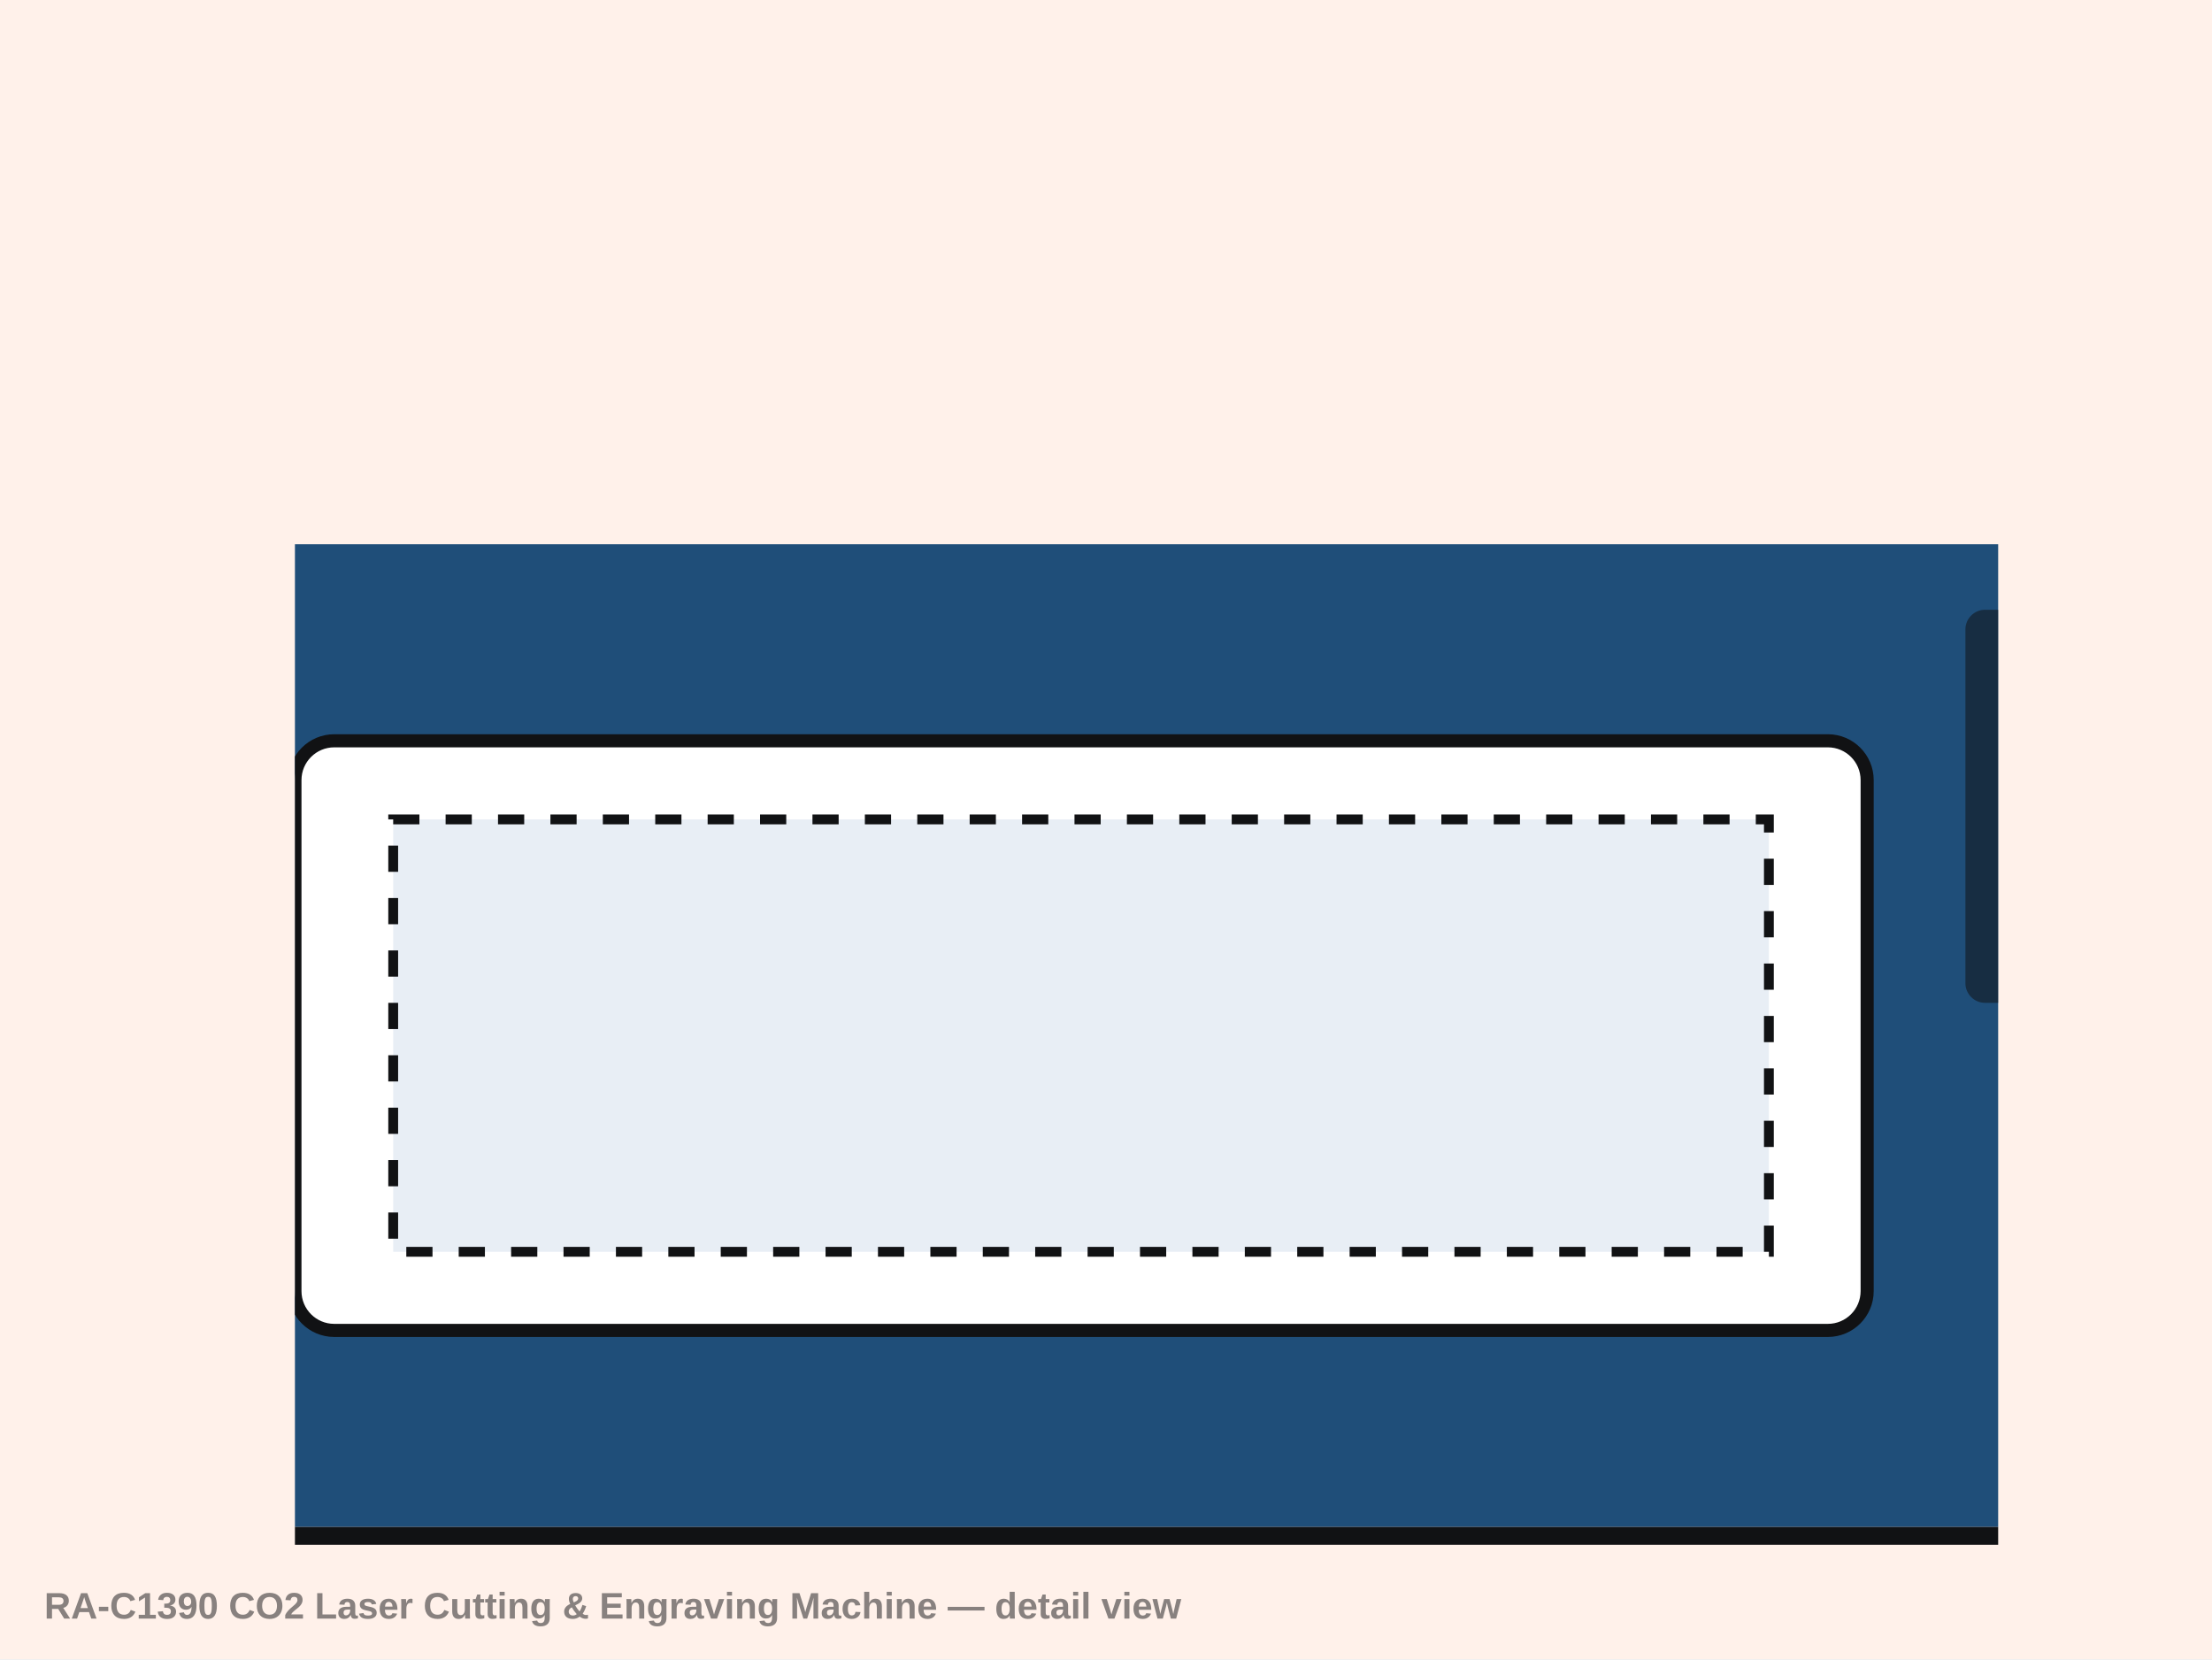
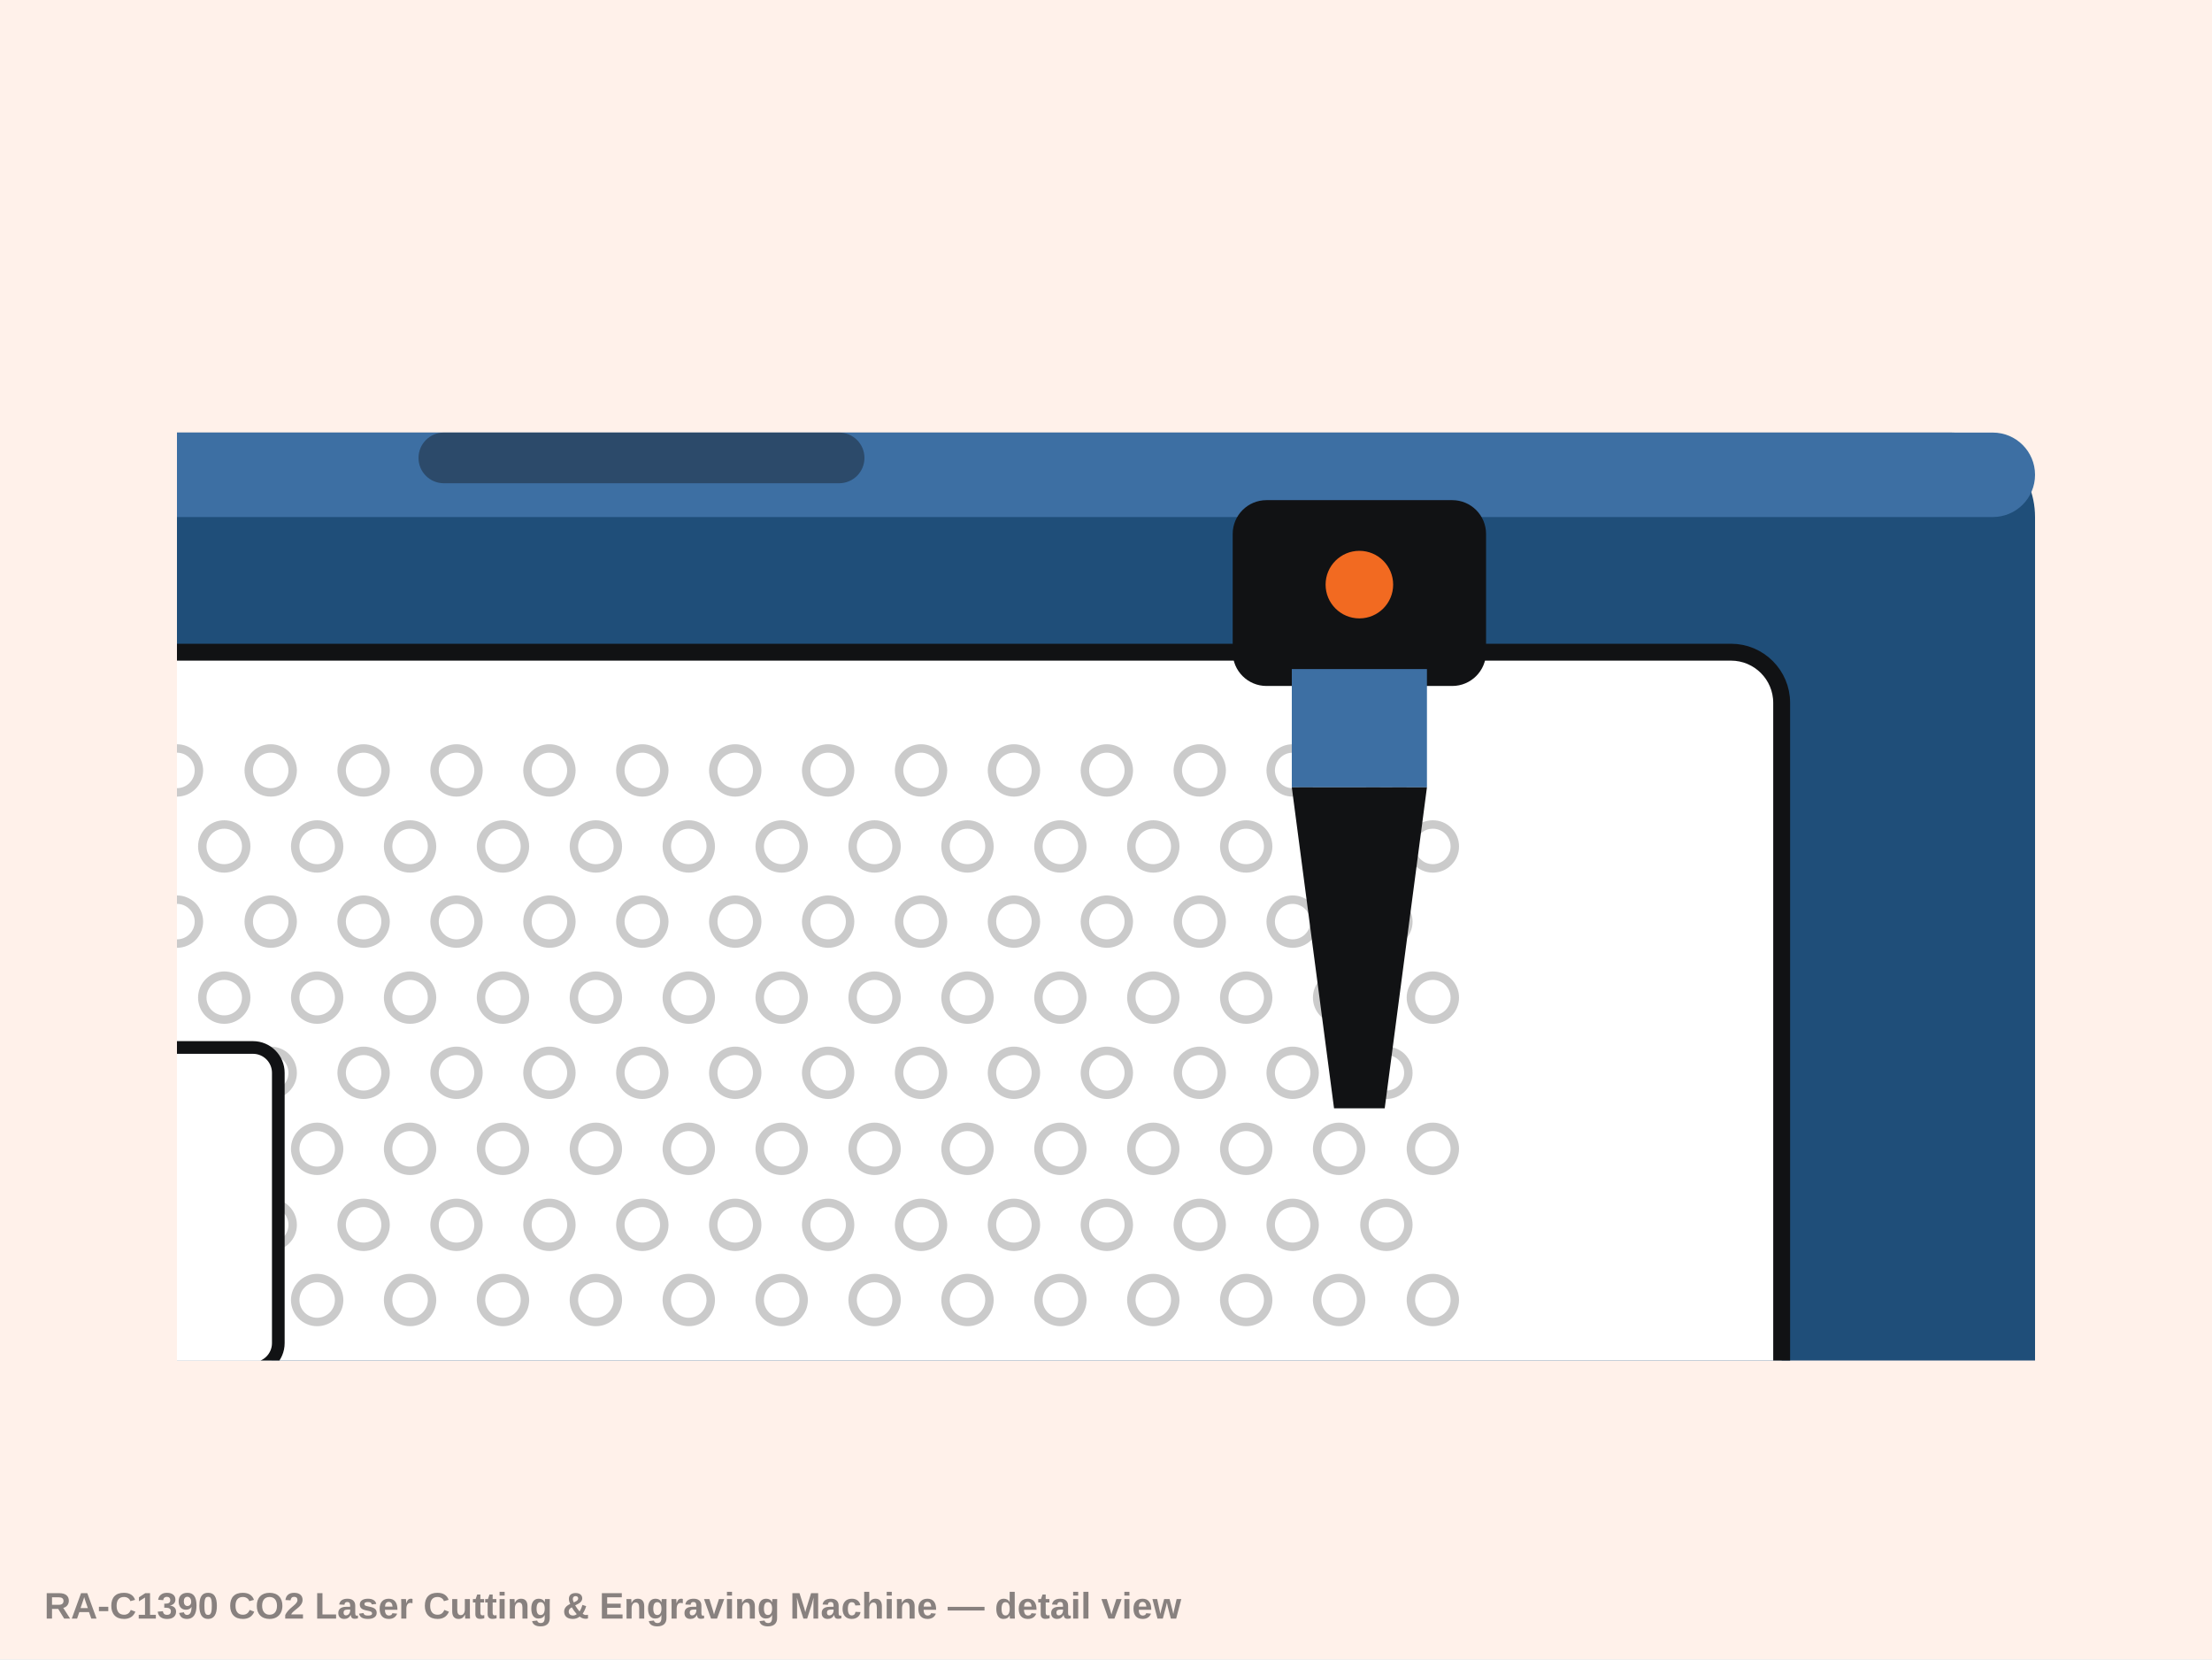
<svg xmlns="http://www.w3.org/2000/svg" width="1200" height="900" viewBox="0 0 1200 900">
  <rect width="1200" height="900" fill="#FFF1EA" />
-   <g transform="translate(160 250) scale(2.1)">
-     <svg x="0" y="0" width="440" height="280" viewBox="90 40 260 200" preserveAspectRatio="xMidYMid slice">
+   <g transform="translate(96 162) scale(1.8)">
+     <svg x="0" y="0" width="560" height="320" viewBox="190 42 220 150" preserveAspectRatio="xMidYMid slice">
      <g>
-         <rect x="60" y="70" width="300" height="150" rx="10" fill="#1F4E79" />
-         <rect x="90" y="100" width="240" height="90" rx="6" fill="#FFFFFF" stroke="#111214" stroke-width="2" />
-         <rect x="105" y="112" width="210" height="66" fill="#E8EEF5" stroke="#111214" stroke-width="1.5" stroke-dasharray="4 4" />
-         <rect x="60" y="220" width="300" height="16" rx="4" fill="#111214" />
-         <rect x="90" y="236" width="16" height="30" fill="#111214" />
-         <rect x="314" y="236" width="16" height="30" fill="#111214" />
-         <rect x="345" y="80" width="10" height="60" rx="3" fill="#111214" opacity="0.55" />
+         <ellipse cx="235" cy="278" rx="165" ry="11" fill="#111214" opacity="0.16" />
+         <rect x="60" y="258" width="370" height="14" rx="4" fill="#111214" />
+         <rect x="92" y="272" width="16" height="0" fill="#111214" />
+         <rect x="382" y="272" width="16" height="0" fill="#111214" />
+         <rect x="80" y="70" width="330" height="160" rx="10" fill="#1F4E79" />
+         <rect x="80" y="70" width="330" height="10" rx="5" fill="#3D6FA3" />
+         <rect x="218.6" y="70" width="52.8" height="6" rx="3" fill="#111214" opacity="0.4" />
+         <rect x="110" y="96" width="270" height="108" rx="6" fill="#FFFFFF" stroke="#111214" stroke-width="2" />
+         <circle cx="124.0" cy="110.0" r="2.6" fill="none" stroke="#111214" stroke-width="1" opacity="0.22" />
+         <circle cx="135.0" cy="110.0" r="2.6" fill="none" stroke="#111214" stroke-width="1" opacity="0.22" />
+         <circle cx="146.0" cy="110.0" r="2.6" fill="none" stroke="#111214" stroke-width="1" opacity="0.22" />
+         <circle cx="157.0" cy="110.0" r="2.6" fill="none" stroke="#111214" stroke-width="1" opacity="0.22" />
+         <circle cx="168.0" cy="110.0" r="2.6" fill="none" stroke="#111214" stroke-width="1" opacity="0.22" />
+         <circle cx="179.0" cy="110.0" r="2.6" fill="none" stroke="#111214" stroke-width="1" opacity="0.22" />
+         <circle cx="190.0" cy="110.0" r="2.6" fill="none" stroke="#111214" stroke-width="1" opacity="0.22" />
+         <circle cx="201.1" cy="110.0" r="2.6" fill="none" stroke="#111214" stroke-width="1" opacity="0.22" />
+         <circle cx="212.1" cy="110.0" r="2.6" fill="none" stroke="#111214" stroke-width="1" opacity="0.22" />
+         <circle cx="223.1" cy="110.0" r="2.6" fill="none" stroke="#111214" stroke-width="1" opacity="0.22" />
+         <circle cx="234.1" cy="110.0" r="2.6" fill="none" stroke="#111214" stroke-width="1" opacity="0.22" />
+         <circle cx="245.1" cy="110.0" r="2.6" fill="none" stroke="#111214" stroke-width="1" opacity="0.22" />
+         <circle cx="256.1" cy="110.0" r="2.6" fill="none" stroke="#111214" stroke-width="1" opacity="0.22" />
+         <circle cx="267.1" cy="110.0" r="2.6" fill="none" stroke="#111214" stroke-width="1" opacity="0.22" />
+         <circle cx="278.1" cy="110.0" r="2.6" fill="none" stroke="#111214" stroke-width="1" opacity="0.22" />
+         <circle cx="289.1" cy="110.0" r="2.6" fill="none" stroke="#111214" stroke-width="1" opacity="0.22" />
+         <circle cx="300.1" cy="110.0" r="2.6" fill="none" stroke="#111214" stroke-width="1" opacity="0.22" />
+         <circle cx="311.1" cy="110.0" r="2.6" fill="none" stroke="#111214" stroke-width="1" opacity="0.22" />
+         <circle cx="322.1" cy="110.0" r="2.6" fill="none" stroke="#111214" stroke-width="1" opacity="0.22" />
+         <circle cx="333.2" cy="110.0" r="2.6" fill="none" stroke="#111214" stroke-width="1" opacity="0.22" />
+         <circle cx="129.5" cy="119.0" r="2.6" fill="none" stroke="#111214" stroke-width="1" opacity="0.22" />
+         <circle cx="140.5" cy="119.0" r="2.6" fill="none" stroke="#111214" stroke-width="1" opacity="0.22" />
+         <circle cx="151.5" cy="119.0" r="2.6" fill="none" stroke="#111214" stroke-width="1" opacity="0.22" />
+         <circle cx="162.5" cy="119.0" r="2.6" fill="none" stroke="#111214" stroke-width="1" opacity="0.22" />
+         <circle cx="173.5" cy="119.0" r="2.6" fill="none" stroke="#111214" stroke-width="1" opacity="0.22" />
+         <circle cx="184.5" cy="119.0" r="2.6" fill="none" stroke="#111214" stroke-width="1" opacity="0.22" />
+         <circle cx="195.6" cy="119.0" r="2.6" fill="none" stroke="#111214" stroke-width="1" opacity="0.22" />
+         <circle cx="206.6" cy="119.0" r="2.6" fill="none" stroke="#111214" stroke-width="1" opacity="0.22" />
+         <circle cx="217.6" cy="119.0" r="2.6" fill="none" stroke="#111214" stroke-width="1" opacity="0.22" />
+         <circle cx="228.6" cy="119.0" r="2.6" fill="none" stroke="#111214" stroke-width="1" opacity="0.22" />
+         <circle cx="239.6" cy="119.0" r="2.6" fill="none" stroke="#111214" stroke-width="1" opacity="0.22" />
+         <circle cx="250.6" cy="119.0" r="2.6" fill="none" stroke="#111214" stroke-width="1" opacity="0.22" />
+         <circle cx="261.6" cy="119.0" r="2.6" fill="none" stroke="#111214" stroke-width="1" opacity="0.22" />
+         <circle cx="272.6" cy="119.0" r="2.6" fill="none" stroke="#111214" stroke-width="1" opacity="0.22" />
+         <circle cx="283.6" cy="119.0" r="2.6" fill="none" stroke="#111214" stroke-width="1" opacity="0.22" />
+         <circle cx="294.6" cy="119.0" r="2.6" fill="none" stroke="#111214" stroke-width="1" opacity="0.22" />
+         <circle cx="305.6" cy="119.0" r="2.6" fill="none" stroke="#111214" stroke-width="1" opacity="0.22" />
+         <circle cx="316.6" cy="119.0" r="2.6" fill="none" stroke="#111214" stroke-width="1" opacity="0.22" />
+         <circle cx="327.6" cy="119.0" r="2.6" fill="none" stroke="#111214" stroke-width="1" opacity="0.22" />
+         <circle cx="338.7" cy="119.0" r="2.6" fill="none" stroke="#111214" stroke-width="1" opacity="0.22" />
+         <circle cx="124.0" cy="127.9" r="2.6" fill="none" stroke="#111214" stroke-width="1" opacity="0.22" />
+         <circle cx="135.0" cy="127.9" r="2.6" fill="none" stroke="#111214" stroke-width="1" opacity="0.22" />
+         <circle cx="146.0" cy="127.9" r="2.6" fill="none" stroke="#111214" stroke-width="1" opacity="0.22" />
+         <circle cx="157.0" cy="127.9" r="2.6" fill="none" stroke="#111214" stroke-width="1" opacity="0.22" />
+         <circle cx="168.0" cy="127.9" r="2.6" fill="none" stroke="#111214" stroke-width="1" opacity="0.22" />
+         <circle cx="179.0" cy="127.9" r="2.6" fill="none" stroke="#111214" stroke-width="1" opacity="0.22" />
+         <circle cx="190.0" cy="127.9" r="2.6" fill="none" stroke="#111214" stroke-width="1" opacity="0.22" />
+         <circle cx="201.1" cy="127.9" r="2.6" fill="none" stroke="#111214" stroke-width="1" opacity="0.22" />
+         <circle cx="212.1" cy="127.9" r="2.6" fill="none" stroke="#111214" stroke-width="1" opacity="0.22" />
+         <circle cx="223.1" cy="127.9" r="2.6" fill="none" stroke="#111214" stroke-width="1" opacity="0.22" />
+         <circle cx="234.1" cy="127.9" r="2.6" fill="none" stroke="#111214" stroke-width="1" opacity="0.22" />
+         <circle cx="245.1" cy="127.9" r="2.6" fill="none" stroke="#111214" stroke-width="1" opacity="0.22" />
+         <circle cx="256.1" cy="127.9" r="2.6" fill="none" stroke="#111214" stroke-width="1" opacity="0.22" />
+         <circle cx="267.1" cy="127.9" r="2.6" fill="none" stroke="#111214" stroke-width="1" opacity="0.22" />
+         <circle cx="278.1" cy="127.9" r="2.6" fill="none" stroke="#111214" stroke-width="1" opacity="0.22" />
+         <circle cx="289.1" cy="127.9" r="2.6" fill="none" stroke="#111214" stroke-width="1" opacity="0.22" />
+         <circle cx="300.1" cy="127.9" r="2.6" fill="none" stroke="#111214" stroke-width="1" opacity="0.22" />
+         <circle cx="311.1" cy="127.9" r="2.6" fill="none" stroke="#111214" stroke-width="1" opacity="0.22" />
+         <circle cx="322.1" cy="127.9" r="2.6" fill="none" stroke="#111214" stroke-width="1" opacity="0.22" />
+         <circle cx="333.2" cy="127.9" r="2.6" fill="none" stroke="#111214" stroke-width="1" opacity="0.22" />
+         <circle cx="129.5" cy="136.9" r="2.6" fill="none" stroke="#111214" stroke-width="1" opacity="0.22" />
+         <circle cx="140.5" cy="136.9" r="2.6" fill="none" stroke="#111214" stroke-width="1" opacity="0.22" />
+         <circle cx="151.5" cy="136.9" r="2.6" fill="none" stroke="#111214" stroke-width="1" opacity="0.22" />
+         <circle cx="162.5" cy="136.9" r="2.6" fill="none" stroke="#111214" stroke-width="1" opacity="0.22" />
+         <circle cx="173.5" cy="136.9" r="2.6" fill="none" stroke="#111214" stroke-width="1" opacity="0.22" />
+         <circle cx="184.5" cy="136.9" r="2.6" fill="none" stroke="#111214" stroke-width="1" opacity="0.22" />
+         <circle cx="195.6" cy="136.9" r="2.6" fill="none" stroke="#111214" stroke-width="1" opacity="0.22" />
+         <circle cx="206.6" cy="136.9" r="2.6" fill="none" stroke="#111214" stroke-width="1" opacity="0.22" />
+         <circle cx="217.6" cy="136.9" r="2.6" fill="none" stroke="#111214" stroke-width="1" opacity="0.22" />
+         <circle cx="228.6" cy="136.9" r="2.6" fill="none" stroke="#111214" stroke-width="1" opacity="0.22" />
+         <circle cx="239.6" cy="136.9" r="2.6" fill="none" stroke="#111214" stroke-width="1" opacity="0.22" />
+         <circle cx="250.6" cy="136.9" r="2.6" fill="none" stroke="#111214" stroke-width="1" opacity="0.22" />
+         <circle cx="261.6" cy="136.9" r="2.6" fill="none" stroke="#111214" stroke-width="1" opacity="0.22" />
+         <circle cx="272.6" cy="136.9" r="2.6" fill="none" stroke="#111214" stroke-width="1" opacity="0.22" />
+         <circle cx="283.6" cy="136.9" r="2.6" fill="none" stroke="#111214" stroke-width="1" opacity="0.22" />
+         <circle cx="294.6" cy="136.9" r="2.6" fill="none" stroke="#111214" stroke-width="1" opacity="0.22" />
+         <circle cx="305.6" cy="136.9" r="2.6" fill="none" stroke="#111214" stroke-width="1" opacity="0.22" />
+         <circle cx="316.6" cy="136.9" r="2.6" fill="none" stroke="#111214" stroke-width="1" opacity="0.22" />
+         <circle cx="327.6" cy="136.9" r="2.6" fill="none" stroke="#111214" stroke-width="1" opacity="0.22" />
+         <circle cx="338.7" cy="136.9" r="2.6" fill="none" stroke="#111214" stroke-width="1" opacity="0.22" />
+         <circle cx="124.0" cy="145.8" r="2.6" fill="none" stroke="#111214" stroke-width="1" opacity="0.22" />
+         <circle cx="135.0" cy="145.8" r="2.6" fill="none" stroke="#111214" stroke-width="1" opacity="0.22" />
+         <circle cx="146.0" cy="145.8" r="2.6" fill="none" stroke="#111214" stroke-width="1" opacity="0.22" />
+         <circle cx="157.0" cy="145.8" r="2.6" fill="none" stroke="#111214" stroke-width="1" opacity="0.22" />
+         <circle cx="168.0" cy="145.8" r="2.6" fill="none" stroke="#111214" stroke-width="1" opacity="0.22" />
+         <circle cx="179.0" cy="145.8" r="2.6" fill="none" stroke="#111214" stroke-width="1" opacity="0.22" />
+         <circle cx="190.0" cy="145.8" r="2.6" fill="none" stroke="#111214" stroke-width="1" opacity="0.22" />
+         <circle cx="201.1" cy="145.8" r="2.6" fill="none" stroke="#111214" stroke-width="1" opacity="0.22" />
+         <circle cx="212.1" cy="145.8" r="2.6" fill="none" stroke="#111214" stroke-width="1" opacity="0.22" />
+         <circle cx="223.1" cy="145.8" r="2.6" fill="none" stroke="#111214" stroke-width="1" opacity="0.22" />
+         <circle cx="234.1" cy="145.8" r="2.6" fill="none" stroke="#111214" stroke-width="1" opacity="0.22" />
+         <circle cx="245.1" cy="145.8" r="2.6" fill="none" stroke="#111214" stroke-width="1" opacity="0.22" />
+         <circle cx="256.1" cy="145.8" r="2.6" fill="none" stroke="#111214" stroke-width="1" opacity="0.22" />
+         <circle cx="267.1" cy="145.8" r="2.6" fill="none" stroke="#111214" stroke-width="1" opacity="0.22" />
+         <circle cx="278.1" cy="145.8" r="2.6" fill="none" stroke="#111214" stroke-width="1" opacity="0.22" />
+         <circle cx="289.1" cy="145.8" r="2.6" fill="none" stroke="#111214" stroke-width="1" opacity="0.22" />
+         <circle cx="300.1" cy="145.8" r="2.6" fill="none" stroke="#111214" stroke-width="1" opacity="0.22" />
+         <circle cx="311.1" cy="145.8" r="2.6" fill="none" stroke="#111214" stroke-width="1" opacity="0.22" />
+         <circle cx="322.1" cy="145.8" r="2.6" fill="none" stroke="#111214" stroke-width="1" opacity="0.22" />
+         <circle cx="333.2" cy="145.8" r="2.6" fill="none" stroke="#111214" stroke-width="1" opacity="0.22" />
+         <circle cx="129.5" cy="154.8" r="2.6" fill="none" stroke="#111214" stroke-width="1" opacity="0.22" />
+         <circle cx="140.5" cy="154.8" r="2.6" fill="none" stroke="#111214" stroke-width="1" opacity="0.22" />
+         <circle cx="151.5" cy="154.8" r="2.6" fill="none" stroke="#111214" stroke-width="1" opacity="0.22" />
+         <circle cx="162.5" cy="154.8" r="2.6" fill="none" stroke="#111214" stroke-width="1" opacity="0.22" />
+         <circle cx="173.5" cy="154.8" r="2.6" fill="none" stroke="#111214" stroke-width="1" opacity="0.22" />
+         <circle cx="184.5" cy="154.8" r="2.6" fill="none" stroke="#111214" stroke-width="1" opacity="0.22" />
+         <circle cx="195.6" cy="154.8" r="2.6" fill="none" stroke="#111214" stroke-width="1" opacity="0.22" />
+         <circle cx="206.6" cy="154.8" r="2.6" fill="none" stroke="#111214" stroke-width="1" opacity="0.22" />
+         <circle cx="217.6" cy="154.8" r="2.6" fill="none" stroke="#111214" stroke-width="1" opacity="0.22" />
+         <circle cx="228.6" cy="154.8" r="2.6" fill="none" stroke="#111214" stroke-width="1" opacity="0.22" />
+         <circle cx="239.6" cy="154.8" r="2.6" fill="none" stroke="#111214" stroke-width="1" opacity="0.22" />
+         <circle cx="250.6" cy="154.8" r="2.6" fill="none" stroke="#111214" stroke-width="1" opacity="0.22" />
+         <circle cx="261.6" cy="154.8" r="2.6" fill="none" stroke="#111214" stroke-width="1" opacity="0.22" />
+         <circle cx="272.6" cy="154.8" r="2.6" fill="none" stroke="#111214" stroke-width="1" opacity="0.22" />
+         <circle cx="283.6" cy="154.8" r="2.6" fill="none" stroke="#111214" stroke-width="1" opacity="0.22" />
+         <circle cx="294.6" cy="154.8" r="2.6" fill="none" stroke="#111214" stroke-width="1" opacity="0.22" />
+         <circle cx="305.6" cy="154.8" r="2.6" fill="none" stroke="#111214" stroke-width="1" opacity="0.22" />
+         <circle cx="316.6" cy="154.8" r="2.6" fill="none" stroke="#111214" stroke-width="1" opacity="0.22" />
+         <circle cx="327.6" cy="154.8" r="2.6" fill="none" stroke="#111214" stroke-width="1" opacity="0.22" />
+         <circle cx="338.7" cy="154.8" r="2.6" fill="none" stroke="#111214" stroke-width="1" opacity="0.22" />
+         <circle cx="124.0" cy="163.8" r="2.6" fill="none" stroke="#111214" stroke-width="1" opacity="0.22" />
+         <circle cx="135.0" cy="163.8" r="2.6" fill="none" stroke="#111214" stroke-width="1" opacity="0.22" />
+         <circle cx="146.0" cy="163.8" r="2.6" fill="none" stroke="#111214" stroke-width="1" opacity="0.22" />
+         <circle cx="157.0" cy="163.8" r="2.6" fill="none" stroke="#111214" stroke-width="1" opacity="0.22" />
+         <circle cx="168.0" cy="163.8" r="2.6" fill="none" stroke="#111214" stroke-width="1" opacity="0.22" />
+         <circle cx="179.0" cy="163.8" r="2.6" fill="none" stroke="#111214" stroke-width="1" opacity="0.22" />
+         <circle cx="190.0" cy="163.8" r="2.6" fill="none" stroke="#111214" stroke-width="1" opacity="0.22" />
+         <circle cx="201.1" cy="163.8" r="2.6" fill="none" stroke="#111214" stroke-width="1" opacity="0.22" />
+         <circle cx="212.1" cy="163.8" r="2.6" fill="none" stroke="#111214" stroke-width="1" opacity="0.22" />
+         <circle cx="223.1" cy="163.8" r="2.6" fill="none" stroke="#111214" stroke-width="1" opacity="0.22" />
+         <circle cx="234.1" cy="163.8" r="2.6" fill="none" stroke="#111214" stroke-width="1" opacity="0.22" />
+         <circle cx="245.1" cy="163.8" r="2.6" fill="none" stroke="#111214" stroke-width="1" opacity="0.22" />
+         <circle cx="256.1" cy="163.8" r="2.6" fill="none" stroke="#111214" stroke-width="1" opacity="0.22" />
+         <circle cx="267.1" cy="163.8" r="2.6" fill="none" stroke="#111214" stroke-width="1" opacity="0.22" />
+         <circle cx="278.1" cy="163.8" r="2.6" fill="none" stroke="#111214" stroke-width="1" opacity="0.22" />
+         <circle cx="289.1" cy="163.8" r="2.6" fill="none" stroke="#111214" stroke-width="1" opacity="0.22" />
+         <circle cx="300.1" cy="163.8" r="2.6" fill="none" stroke="#111214" stroke-width="1" opacity="0.22" />
+         <circle cx="311.1" cy="163.8" r="2.6" fill="none" stroke="#111214" stroke-width="1" opacity="0.22" />
+         <circle cx="322.1" cy="163.8" r="2.6" fill="none" stroke="#111214" stroke-width="1" opacity="0.22" />
+         <circle cx="333.2" cy="163.8" r="2.6" fill="none" stroke="#111214" stroke-width="1" opacity="0.22" />
+         <circle cx="129.5" cy="172.7" r="2.6" fill="none" stroke="#111214" stroke-width="1" opacity="0.22" />
+         <circle cx="140.5" cy="172.7" r="2.6" fill="none" stroke="#111214" stroke-width="1" opacity="0.22" />
+         <circle cx="151.5" cy="172.7" r="2.6" fill="none" stroke="#111214" stroke-width="1" opacity="0.22" />
+         <circle cx="162.5" cy="172.7" r="2.6" fill="none" stroke="#111214" stroke-width="1" opacity="0.22" />
+         <circle cx="173.5" cy="172.7" r="2.6" fill="none" stroke="#111214" stroke-width="1" opacity="0.22" />
+         <circle cx="184.5" cy="172.7" r="2.6" fill="none" stroke="#111214" stroke-width="1" opacity="0.22" />
+         <circle cx="195.6" cy="172.7" r="2.6" fill="none" stroke="#111214" stroke-width="1" opacity="0.22" />
+         <circle cx="206.6" cy="172.7" r="2.6" fill="none" stroke="#111214" stroke-width="1" opacity="0.22" />
+         <circle cx="217.6" cy="172.7" r="2.6" fill="none" stroke="#111214" stroke-width="1" opacity="0.22" />
+         <circle cx="228.6" cy="172.7" r="2.6" fill="none" stroke="#111214" stroke-width="1" opacity="0.22" />
+         <circle cx="239.6" cy="172.7" r="2.6" fill="none" stroke="#111214" stroke-width="1" opacity="0.22" />
+         <circle cx="250.6" cy="172.7" r="2.6" fill="none" stroke="#111214" stroke-width="1" opacity="0.22" />
+         <circle cx="261.6" cy="172.7" r="2.6" fill="none" stroke="#111214" stroke-width="1" opacity="0.22" />
+         <circle cx="272.6" cy="172.7" r="2.6" fill="none" stroke="#111214" stroke-width="1" opacity="0.22" />
+         <circle cx="283.6" cy="172.7" r="2.6" fill="none" stroke="#111214" stroke-width="1" opacity="0.22" />
+         <circle cx="294.6" cy="172.7" r="2.6" fill="none" stroke="#111214" stroke-width="1" opacity="0.22" />
+         <circle cx="305.6" cy="172.7" r="2.6" fill="none" stroke="#111214" stroke-width="1" opacity="0.22" />
+         <circle cx="316.6" cy="172.7" r="2.6" fill="none" stroke="#111214" stroke-width="1" opacity="0.22" />
+         <circle cx="327.6" cy="172.7" r="2.6" fill="none" stroke="#111214" stroke-width="1" opacity="0.22" />
+         <circle cx="338.7" cy="172.7" r="2.6" fill="none" stroke="#111214" stroke-width="1" opacity="0.22" />
+         <g transform="translate(168 160.8)">
+           <rect x="-34" y="-18" width="68" height="38" rx="3" fill="#FFFFFF" stroke="#111214" stroke-width="1.5" />
+           <text x="0" y="7" text-anchor="middle" font-family="Arial, sans-serif" font-size="13" font-weight="700" fill="#F26A21">RA</text>
+         </g>
+         <g>
+           <rect x="315" y="78" width="30" height="22" rx="4" fill="#111214" />
+           <rect x="322" y="98" width="16" height="14" fill="#3D6FA3" />
+           <path d="M322 112 L338 112 L333 150 L327 150 Z" fill="#111214" />
+           <circle cx="330" cy="88" r="4" fill="#F26A21" />
+         </g>
+         <rect x="88" y="84" width="8" height="80" rx="3" fill="#111214" opacity="0.5" />
+         <g>
+           <rect x="424" y="86" width="62" height="92" rx="5" fill="#1F4E79" />
+           <rect x="424" y="86" width="62" height="9.2" fill="#3D6FA3" />
+           <g>
+             <rect x="432" y="100.72" width="46" height="38.64" rx="3" fill="#111214" />
+             <rect x="435" y="103.72" width="40" height="32.64" rx="2" fill="#3D6FA3" opacity="0.9" />
+             <rect x="438" y="116.949" width="34" height="5.41" fill="#F26A21" opacity="0.85" />
+             <rect x="438" y="125.45" width="20.4" height="3.864" fill="#FFFFFF" opacity="0.7" />
+           </g>
+           <g>
+             <rect x="432" y="148.56" width="46" height="14.72" rx="2" fill="#FFFFFF" stroke="#111214" stroke-width="1" />
+             <text x="455" y="158.64" text-anchor="middle" font-family="Arial, sans-serif" font-size="8" font-weight="700" fill="#111214" letter-spacing="0.5">RA-C1390</text>
+           </g>
+           <circle cx="455" cy="168.8" r="4" fill="#F26A21" />
+         </g>
      </g>
    </svg>
  </g>
  <text x="24" y="878" font-family="Arial, sans-serif" font-size="20" font-weight="600" fill="#111214" opacity="0.5">RA-C1390 CO2 Laser Cutting &amp; Engraving Machine — detail view</text>
</svg>
